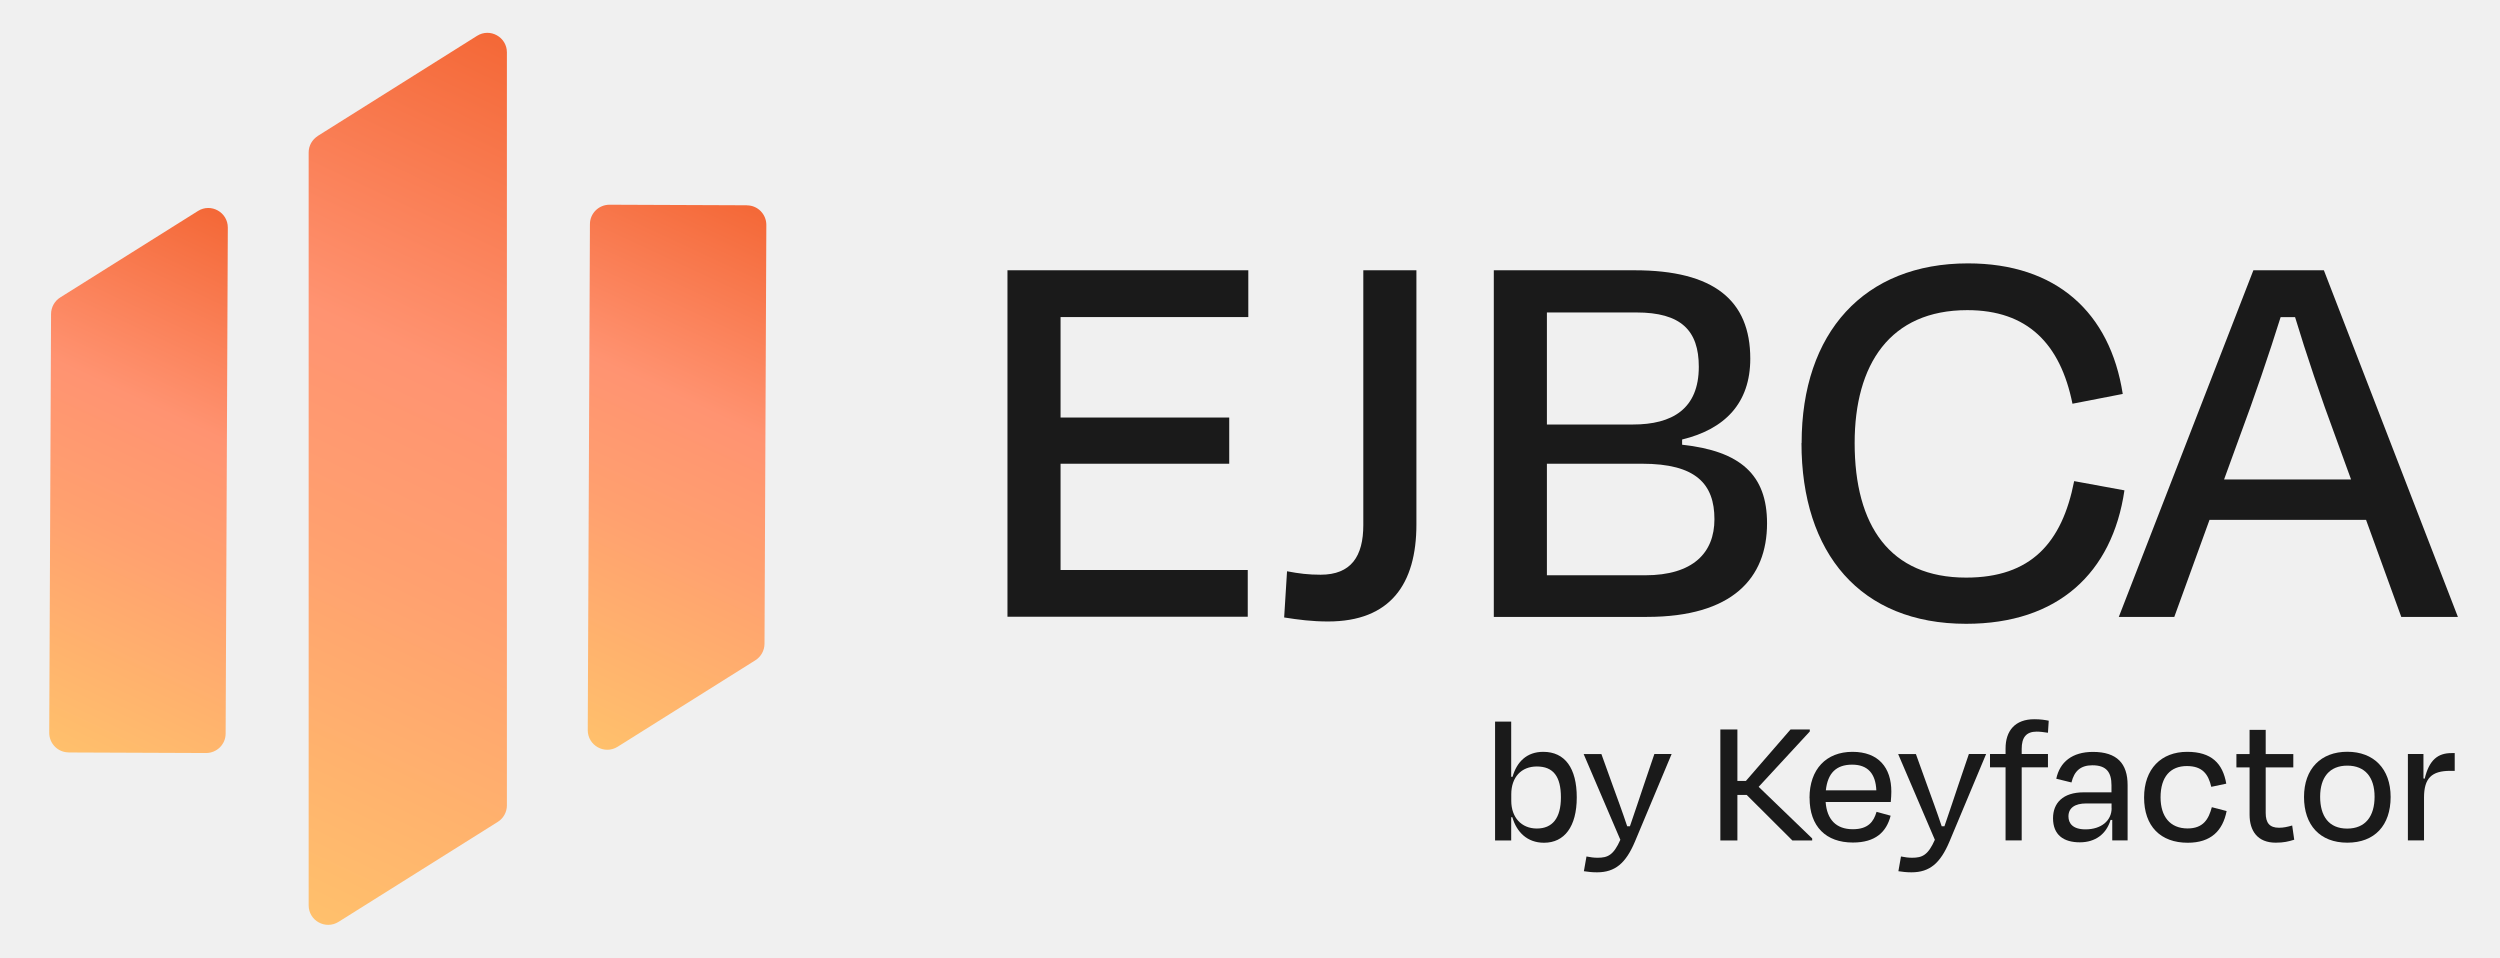
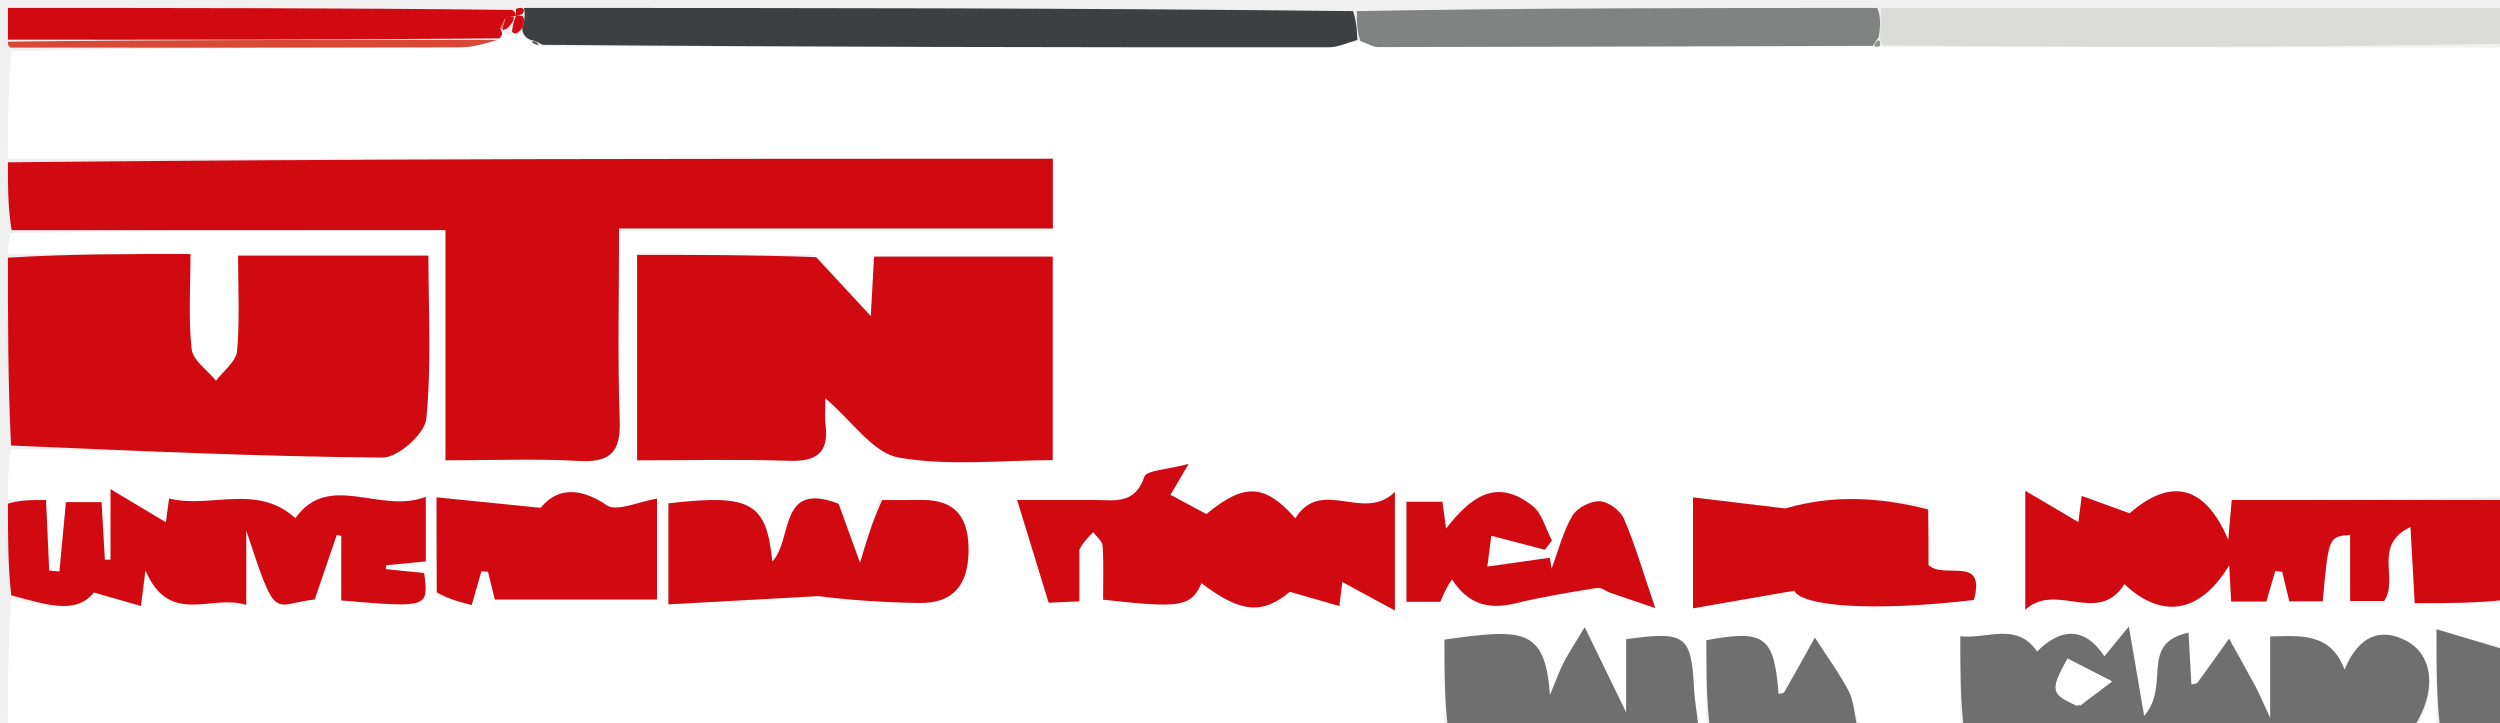
- <svg xmlns="http://www.w3.org/2000/svg" xmlns:xlink="http://www.w3.org/1999/xlink" id="a" width="355" height="136" viewBox="0 0 355 136">
-   <defs>
-     <linearGradient id="b" x1="63.98" y1="36.68" x2="30.64" y2="108.19" gradientTransform="translate(-24.96 -3.32) rotate(.25)" gradientUnits="userSpaceOnUse">
-       <stop offset="0" stop-color="#f46837" />
-       <stop offset=".37" stop-color="#ff9371" />
-       <stop offset=".6" stop-color="#ffa06f" />
-       <stop offset="1" stop-color="#ffc06c" />
-     </linearGradient>
-     <linearGradient id="c" x1="1117.45" y1="1430.06" x2="1150.5" y2="1358.36" gradientTransform="translate(1221.73 1465.8) rotate(-179.75)" xlink:href="#b" />
-     <linearGradient id="d" x1="109.53" y1="14.45" x2="56.82" y2="127.49" xlink:href="#b" />
-   </defs>
-   <path d="m9.76,106.85l19.5.08c1.53,0,2.78-1.23,2.78-2.76l.31-71.85c0-2.18-2.39-3.52-4.24-2.36l-19.56,12.28c-.8.5-1.29,1.39-1.3,2.33l-.26,59.49c0,1.53,1.23,2.78,2.76,2.78Z" fill="url(#b)" />
-   <path d="m106.05,29.15l-19.5-.08c-1.53,0-2.78,1.23-2.78,2.76l-.31,71.85c0,2.18,2.39,3.52,4.24,2.36l19.56-12.28c.8-.5,1.29-1.39,1.3-2.33l.26-59.49c0-1.53-1.23-2.78-2.76-2.78Z" fill="url(#c)" />
-   <path d="m45.13,19.31c-.81.51-1.3,1.39-1.3,2.34v106.91c0,2.18,2.4,3.5,4.25,2.34l22.6-14.19c.81-.51,1.3-1.39,1.3-2.35V7.44c0-2.18-2.4-3.51-4.24-2.35l-22.61,14.21Z" fill="url(#d)" />
-   <path d="m143.05,38.38h34.21v6.64h-26.66v14.27h23.95v6.56h-23.95v15.09h26.58v6.64h-34.12v-49.22Z" fill="#1a1a1a" />
-   <path d="m193.58,38.38h7.55v36.09c0,8.45-3.69,13.78-12.55,13.78-2.3,0-4.18-.25-6.23-.57l.41-6.56c1.72.33,3.04.49,4.76.49,4.35,0,6.07-2.62,6.07-7.05v-36.18Z" fill="#1a1a1a" />
-   <path d="m212.11,38.38h20.02c11.24,0,16.41,4.27,16.41,12.55,0,6.32-3.61,10.01-9.68,11.48v.74c8.29.9,12.06,4.27,12.06,11.16,0,7.79-4.92,13.29-17.06,13.29h-21.74v-49.22Zm7.55,5.99v15.91h12.22c5.58,0,9.35-2.21,9.35-8.2,0-5.17-2.54-7.71-8.86-7.71h-12.71Zm0,21.49v15.83h13.95c6.81,0,9.84-3.2,9.84-7.96,0-5-2.62-7.88-10.25-7.88h-13.54Z" fill="#1a1a1a" />
-   <path d="m255.83,62.91c0-15.67,8.86-25.51,23.62-25.51,12.55,0,20.18,6.97,21.98,18.54l-7.14,1.39c-1.72-8.53-6.4-13.29-14.93-13.29-10.99,0-16,7.71-16,18.87,0,11.73,5,19.11,15.83,19.11,9.19,0,13.62-4.92,15.34-13.7l7.14,1.31c-1.72,11.73-9.43,18.95-22.48,18.95-15.01,0-23.38-10.01-23.38-25.68Z" fill="#1a1a1a" />
-   <path d="m335.98,73.82h-22.23l-5,13.78h-7.88l19.11-49.22h10.01l19.03,49.22h-8.04l-5-13.78Zm-20.18-5.74h18.05l-2.21-6.07c-2.05-5.5-4.18-11.81-5.74-16.98h-2.05c-1.64,5.25-3.77,11.48-5.82,16.98l-2.21,6.07Z" fill="#1a1a1a" />
-   <path d="m214.6,110.31h.18c.6-2.1,2-3.55,4.36-3.55,3.08,0,4.76,2.31,4.76,6.47s-1.76,6.44-4.65,6.44c-2.39,0-3.89-1.52-4.5-3.63h-.16v3.31h-2.29v-16.88h2.29v7.83Zm7.05,2.92c0-2.97-1.08-4.39-3.42-4.39-2.21,0-3.63,1.53-3.63,3.94v.95c0,2.31,1.42,3.92,3.63,3.92s3.42-1.47,3.42-4.42Z" fill="#1a1a1a" />
-   <path d="m224.91,123.72l.37-2.1c.55.11,1.05.18,1.58.18,1.45,0,2.26-.37,3.23-2.55l-5.21-12.17h2.52l1.58,4.39c.58,1.6,1.45,3.94,2.08,5.86h.39c.66-1.97,1.45-4.23,1.97-5.84l1.5-4.42h2.45l-5.21,12.44c-1.29,3.05-2.79,4.36-5.39,4.36-.76,0-1.31-.08-1.87-.16Z" fill="#1a1a1a" />
-   <path d="m248.02,112.88h-1.31v6.47h-2.42v-15.77h2.42v7.31h1.21l6.34-7.31h2.73v.29l-7.26,7.86,7.6,7.33v.29h-2.81l-6.49-6.47Z" fill="#1a1a1a" />
-   <path d="m256.95,113.31c0-4.1,2.39-6.55,6.1-6.55s5.52,2.26,5.52,5.65c0,.37-.03.92-.08,1.47h-9.25c.18,2.5,1.5,3.87,3.86,3.87,2.21,0,2.97-1.1,3.37-2.47l2,.55c-.6,2.34-2.18,3.81-5.36,3.81-3.81,0-6.15-2.26-6.15-6.34Zm2.31-1.08h7.18c-.1-2.34-1.18-3.65-3.44-3.65s-3.47,1.21-3.73,3.65Z" fill="#1a1a1a" />
-   <path d="m269.57,123.72l.37-2.1c.55.11,1.05.18,1.58.18,1.45,0,2.26-.37,3.23-2.55l-5.21-12.17h2.52l1.58,4.39c.58,1.6,1.45,3.94,2.08,5.86h.39c.66-1.97,1.45-4.23,1.97-5.84l1.5-4.42h2.45l-5.21,12.44c-1.29,3.05-2.79,4.36-5.39,4.36-.76,0-1.31-.08-1.87-.16Z" fill="#1a1a1a" />
-   <path d="m287.08,107.07h3.73v1.89h-3.73v10.38h-2.29v-10.38h-2.21v-1.89h2.21v-.79c0-2.5,1.34-4.15,4.08-4.15.92,0,1.55.11,2.05.21l-.11,1.71c-.58-.08-1.08-.16-1.6-.16-1.5,0-2.13.84-2.13,2.45v.74Z" fill="#1a1a1a" />
-   <path d="m299.94,116.43h-.24c-.6,2.02-2.18,3.18-4.36,3.18-2.31,0-3.81-1.05-3.81-3.42,0-2.13,1.37-3.68,4.36-3.68h3.94v-1c0-1.84-.71-2.84-2.71-2.84-1.66,0-2.58.81-2.97,2.44l-2.16-.53c.5-2.37,2.26-3.81,5.21-3.81,3.42,0,4.92,1.66,4.92,4.71v7.86h-2.18v-2.92Zm-.1-1.66v-.68h-3.6c-1.6,0-2.52.63-2.52,1.84,0,.97.6,1.84,2.42,1.84,2.26,0,3.71-1.26,3.71-3Z" fill="#1a1a1a" />
-   <path d="m310.53,108.78c-2.31,0-3.73,1.5-3.73,4.44,0,2.71,1.34,4.42,3.84,4.42,2.26,0,3-1.37,3.44-3.02l2.1.55c-.55,2.81-2.24,4.5-5.52,4.5-3.86,0-6.2-2.34-6.2-6.42s2.44-6.49,6.12-6.49c3.44,0,5.05,1.63,5.55,4.52l-2.13.45c-.42-1.81-1.26-2.95-3.47-2.95Z" fill="#1a1a1a" />
-   <path d="m319.44,108.97h-1.87v-1.89h1.87v-3.44h2.29v3.44h3.92v1.89h-3.92v6.47c0,1.39.53,2.1,1.89,2.1.66,0,1.21-.13,1.87-.32l.29,2.02c-.84.26-1.5.42-2.63.42-2.58,0-3.71-1.68-3.71-3.97v-6.73Z" fill="#1a1a1a" />
-   <path d="m327.17,113.17c0-4.02,2.42-6.42,6.15-6.42s6.15,2.39,6.15,6.42-2.26,6.49-6.15,6.49-6.15-2.5-6.15-6.49Zm2.29-.03c0,2.76,1.24,4.52,3.84,4.52s3.89-1.76,3.89-4.52-1.34-4.42-3.87-4.42-3.86,1.66-3.86,4.42Z" fill="#1a1a1a" />
-   <path d="m341.92,119.35v-12.28h2.21v3.47l.18.03c.63-2.68,1.89-3.63,3.79-3.63h.47v2.52h-.63c-2.66,0-3.73,1.05-3.73,3.81v6.07h-2.29Z" fill="#1a1a1a" />
+ <svg xmlns="http://www.w3.org/2000/svg" version="1.1" id="Layer_1" x="0px" y="0px" width="100%" viewBox="0 0 315 91" enable-background="new 0 0 315 91" xml:space="preserve">
+   <path fill="#FFFFFF" opacity="1" stroke="none" d=" M307,92   C306.25,92 305.5,92 304.501,91.639   C307.065,87.193 306.683,82.43 303.008,80.646   C299.221,78.808 296.825,80.958 295.412,84.373   C293.723,79.798 290.081,80.071 286.043,80.198   C286.043,83.455 286.043,86.367 286.043,90.463   C285.089,88.41 284.677,87.404 284.167,86.451   C283.093,84.442 281.967,82.46 280.863,80.468   C279.547,82.315 278.241,84.171 276.897,85.998   C276.769,86.172 276.402,86.168 276.115,86.256   C276,84.177 275.886,82.128 275.752,79.713   C269.481,81.079 273.563,86.273 270.163,90.209   C269.468,86.154 268.954,83.157 268.232,78.945   C266.889,80.582 266.147,81.487 265.153,82.699   C262.566,78.788 259.495,79.243 256.678,82.094   C254.056,78.317 250.483,80.555 247,80.172   C247,84.404 247,88.202 247,92   C242.975,92 238.951,92 234.462,91.607   C233.647,89.798 233.554,88.246 232.891,86.997   C231.66,84.683 230.096,82.547 228.671,80.337   C227.393,82.637 226.123,84.942 224.815,87.225   C224.728,87.377 224.346,87.36 224.101,87.421   C223.524,80.184 222.388,79.301 215,80.664   C215,84.4 215,88.2 215,92   C215,92 214.5,92 214.25,91.596   C213.812,89.737 213.527,88.288 213.452,86.828   C213.102,80.052 212.417,79.49 204.895,80.54   C204.895,83.362 204.895,86.292 204.895,89.763   C203.08,86.031 201.604,82.996 199.673,79.025   C198.307,81.305 197.597,82.365 197.02,83.492   C196.488,84.531 196.1,85.643 195.292,87.574   C194.69,79.009 191.791,79.234 182,80.59   C182,84.371 182,88.185 182,92   C121.667,92 61.333,92 1,92   C1,86.584 1,81.262 1.417,75.479   C5.669,76.122 9.545,77.536 11.83,74.655   C14.099,75.307 15.853,75.811 17.756,76.358   C17.986,74.546 18.114,73.542 18.325,71.877   C21.392,78.987 26.654,74.778 31.028,76.226   C31.028,72.746 31.028,70.11 31.028,66.847   C34.916,78.628 34.258,76.141 39.653,75.532   C40.601,72.757 41.518,70.075 42.434,67.393   C42.623,67.435 42.811,67.476 43,67.518   C43,68.816 43,70.115 43,71.414   C43,72.847 43,74.281 43,75.658   C54.005,76.59 54.005,76.59 53.444,72.201   C51.84,72.036 50.235,71.875 48.631,71.714   C48.641,71.549 48.652,71.385 48.663,71.22   C50.409,71.05 52.156,70.881 53.651,70.736   C53.651,68.013 53.651,65.597 53.651,62.594   C47.979,64.859 41.415,59.325 37.219,65.297   C32.367,60.858 26.522,64.117 21.306,62.81   C21.098,64.338 20.951,65.427 20.899,65.807   C19.069,64.712 17.046,63.502 13.927,61.635   C13.927,65.727 13.927,68.121 13.927,70.514   C13.689,70.516 13.452,70.518 13.214,70.52   C13.076,68.105 12.937,65.69 12.798,63.266   C11.086,63.266 9.689,63.266 8.309,63.266   C8.018,66.355 7.752,69.183 7.486,72.011   C7.056,71.97 6.627,71.928 6.198,71.887   C6.066,68.967 5.934,66.046 5.797,63   C3.982,63 2.491,63 1,63   C1,60.958 1,58.917 1.393,56.572   C17.263,56.808 32.739,57.529 48.219,57.654   C50.126,57.669 53.533,54.644 53.714,52.782   C54.38,45.94 53.978,38.994 53.978,32.206   C45.649,32.206 38.041,32.206 29.999,32.206   C29.999,36.348 30.227,40.318 29.872,44.235   C29.753,45.549 28.148,46.728 27.222,47.969   C26.148,46.652 24.305,45.419 24.148,44.001   C23.719,40.118 24,36.157 24,32   C15.933,32 8.467,32 1,32   C1,31.25 1,30.5 1.469,29.375   C19.857,29 37.776,29 56.13,29   C56.13,38.934 56.13,48.334 56.13,58   C62.034,58 67.515,57.772 72.966,58.076   C76.958,58.298 78.22,56.931 78.081,52.958   C77.806,45.047 78,37.12 78,28.792   C96.696,28.792 114.758,28.792 132.659,28.792   C132.659,25.628 132.659,22.897 132.659,20   C88.545,20 44.773,20 1,20   C1,15.643 1,11.286 1.469,6.465   C20.643,6 39.349,6.024 58.055,5.96   C59.748,5.954 61.439,5.379 63.394,4.859   C63.45,4.308 63.242,3.967 63.079,3.62   C63.123,3.614 63.193,3.675 63.208,3.741   C63.224,3.808 63.326,3.899 63.919,4.318   C64.907,4.457 65.302,4.176 65.609,4.169   C65.987,4.651 66.452,4.859 67.006,5.316   C67.4,5.633 67.705,5.703 68.475,5.832   C101.766,5.927 134.592,5.973 167.419,5.957   C168.62,5.957 169.822,5.356 171.417,5.181   C172.416,5.536 173.021,5.932 173.625,5.932   C194.416,5.903 215.206,5.837 236.211,5.851   C236.426,5.926 236.879,5.9 237.355,5.929   C263.887,5.972 289.943,5.986 316,6   C316,24.688 316,43.375 315.531,62.531   C303.762,63 292.461,63 281.202,63   C281.045,64.77 280.926,66.115 280.758,68.019   C277.76,60.903 273.351,60.282 268.332,64.676   C266.013,63.834 264.308,63.216 262.301,62.487   C262.054,64.404 261.916,65.474 261.875,65.788   C260.015,64.69 257.997,63.498 255.189,61.841   C255.189,67.481 255.189,71.589 255.189,76.824   C259.122,73.248 264.347,78.867 267.683,73.591   C271.73,77.481 276.756,78.032 280.882,71.219   C280.971,72.896 281.044,74.282 281.124,75.795   C282.804,75.795 284.233,75.795 285.555,75.795   C285.975,74.364 286.332,73.15 286.688,71.936   C286.98,71.981 287.272,72.026 287.564,72.071   C287.879,73.384 288.194,74.697 288.451,75.772   C290.124,75.772 291.406,75.772 292.663,75.772   C293.399,67.623 293.399,67.623 296.116,67.39   C296.116,70.186 296.116,72.952 296.116,75.736   C297.912,75.736 299.308,75.736 300.391,75.736   C302.309,72.924 298.875,68.717 303.718,66.398   C303.918,69.991 304.079,72.888 304.253,76   C308.39,76 312.195,76 316,76   C316,77.714 316,79.429 315.635,81.448   C312.76,81.003 310.25,80.253 307,79.282   C307,84.212 307,88.106 307,92  M102.549,32.111   C95.13,32.111 87.711,32.111 80.277,32.111   C80.277,40.938 80.277,49.322 80.277,58   C86.84,58 93.135,57.85 99.418,58.06   C102.842,58.174 104.453,57.093 104.019,53.537   C103.894,52.514 104,51.464 104,50.187   C107.381,53.061 109.999,57.08 113.225,57.647   C119.598,58.767 126.308,57.977 132.642,57.977   C132.642,48.898 132.642,40.51 132.642,32.33   C124.888,32.33 117.495,32.33 110.134,32.33   C110.004,34.665 109.893,36.667 109.718,39.828   C106.958,36.84 105.044,34.768 102.549,32.111  M136.007,68.775   C136.586,68.199 137.166,67.622 137.745,67.046   C138.161,67.621 138.898,68.176 138.936,68.774   C139.077,71.048 138.993,73.335 138.993,75.558   C148.837,76.665 150.043,76.45 151.394,73.48   C156.445,77.351 159.16,77.362 162.52,74.566   C165.143,75.32 166.87,75.817 168.759,76.36   C168.979,74.544 169.101,73.537 169.127,73.329   C171.126,74.412 173.129,75.498 175.756,76.922   C175.756,71.345 175.756,67.241 175.756,61.984   C171.769,65.892 166.512,60.045 163.211,65.308   C159.325,60.876 156.693,60.891 152.005,64.776   C150.183,63.797 148.825,63.067 147.481,62.345   C147.983,61.49 148.531,60.555 149.766,58.45   C147.084,59.181 144.468,59.24 144.184,60.083   C142.982,63.653 140.329,62.993 137.79,62.998   C134.652,63.005 131.514,63 128.159,63   C129.5,67.37 130.732,71.387 132.131,75.946   C132.946,75.908 134.451,75.839 136.001,75.769   C136.001,73.356 136.001,71.525 136.007,68.775  M110.692,63.009   C109.878,65.775 109.064,68.541 108.366,70.912   C107.529,68.608 106.512,65.808 105.662,63.469   C98.008,60.541 99.951,67.991 97.315,70.741   C96.558,63.285 94.61,62.222 84.219,63.422   C84.219,67.467 84.219,71.537 84.219,76.15   C90.69,75.794 96.905,75.453 103.119,75.112   C107.27,75.638 111.544,75.91 115.821,75.974   C120.105,76.039 121.965,73.702 122.034,69.499   C122.101,65.347 120.531,62.941 116.107,62.997   C114.609,63.016 113.111,63.001 110.692,63.009  M242.904,63.721   C236.947,62.672 231.054,62.278 224.94,64.064   C221.568,63.66 217.472,63.169 213.314,62.67   C213.314,67.681 213.314,71.755 213.314,76.649   C217.783,75.871 221.807,75.17 226.088,74.425   C226.927,76.323 235.532,77.139 248.71,75.6   C250.279,69.847 244.98,73.088 242.989,71.189   C242.989,69.266 242.989,66.963 242.904,63.721  M55.058,75.097   C56.506,75.476 57.953,75.855 59.433,76.242   C59.939,74.478 60.296,73.233 60.654,71.988   C60.931,72.003 61.208,72.017 61.486,72.032   C61.805,73.327 62.124,74.621 62.35,75.54   C69.354,75.54 76.05,75.54 82.781,75.54   C82.781,71.349 82.781,67.253 82.781,62.823   C80.447,63.197 77.71,64.523 76.464,63.671   C72.619,61.037 69.835,61.817 68.131,63.988   C63.284,63.499 59.408,63.108 55.006,62.664   C55.006,66.966 55.006,70.572 55.058,75.097  M183.044,73.379   C185.037,76.234 187.686,76.822 190.984,76.01   C194.357,75.18 197.804,74.637 201.236,74.074   C201.752,73.989 202.355,74.503 202.93,74.703   C204.502,75.249 206.08,75.775 208.563,76.616   C206.984,71.988 206.008,68.586 204.617,65.364   C204.171,64.332 202.648,63.2 201.576,63.157   C200.414,63.11 198.7,63.988 198.12,64.984   C196.932,67.026 196.34,69.416 195.503,71.663   C195.427,71.201 195.352,70.738 195.277,70.275   C192.978,70.6 190.678,70.925 187.404,71.388   C187.571,70.09 187.772,68.523 187.903,67.506   C190.836,68.271 192.745,68.769 194.654,69.267   C194.95,68.88 195.246,68.493 195.541,68.105   C194.757,66.635 194.323,64.73 193.128,63.77   C188.477,60.033 185.173,62.805 182.201,66.599   C182.043,65.419 181.897,64.336 181.747,63.219   C180.173,63.219 178.754,63.219 177.214,63.219   C177.214,67.531 177.214,71.623 177.214,75.829   C178.871,75.829 180.314,75.829 181.474,75.829   C182.016,74.601 182.45,73.619 183.044,73.379  z" />
+   <path fill="#D10A11" opacity="1" stroke="none" d=" M1,20.45   C44.773,20 88.545,20 132.659,20   C132.659,22.897 132.659,25.628 132.659,28.792   C114.758,28.792 96.696,28.792 78,28.792   C78,37.12 77.806,45.047 78.081,52.958   C78.22,56.931 76.958,58.298 72.966,58.076   C67.515,57.772 62.034,58 56.13,58   C56.13,48.334 56.13,38.934 56.13,29   C37.776,29 19.857,29 1.469,29   C1,26.3 1,23.6 1,20.45  z" />
+   <path fill="#D10A11" opacity="1" stroke="none" d=" M1,32.469   C8.467,32 15.933,32 24,32   C24,36.157 23.719,40.118 24.148,44.001   C24.305,45.419 26.148,46.652 27.222,47.969   C28.148,46.728 29.753,45.549 29.872,44.235   C30.227,40.318 29.999,36.348 29.999,32.206   C38.041,32.206 45.649,32.206 53.978,32.206   C53.978,38.994 54.38,45.94 53.714,52.782   C53.533,54.644 50.126,57.669 48.219,57.654   C32.739,57.529 17.263,56.808 1.393,56.134   C1,48.312 1,40.625 1,32.469  z" />
+   <path fill="#D10A11" opacity="1" stroke="none" d=" M316,75.537   C312.195,76 308.39,76 304.253,76   C304.079,72.888 303.918,69.991 303.718,66.398   C298.875,68.717 302.309,72.924 300.391,75.736   C299.308,75.736 297.912,75.736 296.116,75.736   C296.116,72.952 296.116,70.186 296.116,67.39   C293.399,67.623 293.399,67.623 292.663,75.772   C291.406,75.772 290.124,75.772 288.451,75.772   C288.194,74.697 287.879,73.384 287.564,72.071   C287.272,72.026 286.98,71.981 286.688,71.936   C286.332,73.15 285.975,74.364 285.555,75.795   C284.233,75.795 282.804,75.795 281.124,75.795   C281.044,74.282 280.971,72.896 280.882,71.219   C276.756,78.032 271.73,77.481 267.683,73.591   C264.347,78.867 259.122,73.248 255.189,76.824   C255.189,71.589 255.189,67.481 255.189,61.841   C257.997,63.498 260.015,64.69 261.875,65.788   C261.916,65.474 262.054,64.404 262.301,62.487   C264.308,63.216 266.013,63.834 268.332,64.676   C273.351,60.282 277.76,60.903 280.758,68.019   C280.926,66.115 281.045,64.77 281.202,63   C292.461,63 303.762,63 315.531,63   C316,67.025 316,71.049 316,75.537  z" />
+   <path fill="#D10A11" opacity="1" stroke="none" d=" M1,63.461   C2.491,63 3.982,63 5.797,63   C5.934,66.046 6.066,68.967 6.198,71.887   C6.627,71.928 7.056,71.97 7.486,72.011   C7.752,69.183 8.018,66.355 8.309,63.266   C9.689,63.266 11.086,63.266 12.798,63.266   C12.937,65.69 13.076,68.105 13.214,70.52   C13.452,70.518 13.689,70.516 13.927,70.514   C13.927,68.121 13.927,65.727 13.927,61.635   C17.046,63.502 19.069,64.712 20.899,65.807   C20.951,65.427 21.098,64.338 21.306,62.81   C26.522,64.117 32.367,60.858 37.219,65.297   C41.415,59.325 47.979,64.859 53.651,62.594   C53.651,65.597 53.651,68.013 53.651,70.736   C52.156,70.881 50.409,71.05 48.663,71.22   C48.652,71.385 48.641,71.549 48.631,71.714   C50.235,71.875 51.84,72.036 53.444,72.201   C54.005,76.59 54.005,76.59 43,75.658   C43,74.281 43,72.847 43,71.414   C43,70.115 43,68.816 43,67.518   C42.811,67.476 42.623,67.435 42.434,67.393   C41.518,70.075 40.601,72.757 39.653,75.532   C34.258,76.141 34.916,78.628 31.028,66.847   C31.028,70.11 31.028,72.746 31.028,76.226   C26.654,74.778 21.392,78.987 18.325,71.877   C18.114,73.542 17.986,74.546 17.756,76.358   C15.853,75.811 14.099,75.307 11.83,74.655   C9.545,77.536 5.669,76.122 1.417,75.009   C1,71.307 1,67.614 1,63.461  z" />
+   <path fill="#706F6F" opacity="1" stroke="none" d=" M247.469,92   C247,88.202 247,84.404 247,80.172   C250.483,80.555 254.056,78.317 256.678,82.094   C259.495,79.243 262.566,78.788 265.153,82.699   C266.147,81.487 266.889,80.582 268.232,78.945   C268.954,83.157 269.468,86.154 270.163,90.209   C273.563,86.273 269.481,81.079 275.752,79.713   C275.886,82.128 276,84.177 276.115,86.256   C276.402,86.168 276.769,86.172 276.897,85.998   C278.241,84.171 279.547,82.315 280.863,80.468   C281.967,82.46 283.093,84.442 284.167,86.451   C284.677,87.404 285.089,88.41 286.043,90.463   C286.043,86.367 286.043,83.455 286.043,80.198   C290.081,80.071 293.723,79.798 295.412,84.373   C296.825,80.958 299.221,78.808 303.008,80.646   C306.683,82.43 307.065,87.193 304.126,91.639   C285.312,92 266.625,92 247.469,92  M262.11,88.917   C263.402,87.928 264.695,86.94 266.113,85.856   C264.072,84.81 262.285,83.893 260.513,82.985   C258.298,87.036 258.362,87.432 262.11,88.917  z" />
+   <path fill="#3C4040" opacity="1" stroke="none" d=" M171.023,5.036   C169.822,5.356 168.62,5.957 167.419,5.957   C134.592,5.973 101.766,5.927 68.345,5.643   C67.521,5.164 67.243,5.054 66.918,5.067   C66.452,4.859 65.987,4.651 65.793,3.711   C66.076,2.652 66.087,2.325 66.121,1.745   C66.096,1.327 66.048,1.163 66,1   C100.688,1 135.375,1 170.488,1.402   C170.95,2.882 170.987,3.959 171.023,5.036  z" />
+   <path fill="#DBDBDA" opacity="1" stroke="none" d=" M316,5.5   C289.943,5.986 263.887,5.972 237.374,5.699   C236.919,5.441 236.838,4.986 236.891,4.591   C236.963,3.13 236.982,2.065 237,1   C263.333,1 289.667,1 316,1   C316,2.349 316,3.675 316,5.5  z" />
+   <path fill="#706F6F" opacity="1" stroke="none" d=" M182.469,92   C182,88.185 182,84.371 182,80.59   C191.791,79.234 194.69,79.009 195.292,87.574   C196.1,85.643 196.488,84.531 197.02,83.492   C197.597,82.365 198.307,81.305 199.673,79.025   C201.604,82.996 203.08,86.031 204.895,89.763   C204.895,86.292 204.895,83.362 204.895,80.54   C212.417,79.49 213.102,80.052 213.452,86.828   C213.527,88.288 213.812,89.737 214,91.596   C203.646,92 193.292,92 182.469,92  z" />
+   <path fill="#818382" opacity="1" stroke="none" d=" M236.531,1   C236.982,2.065 236.963,3.13 236.719,4.685   C236.27,5.327 236.104,5.528 235.997,5.776   C215.206,5.837 194.416,5.903 173.625,5.932   C173.021,5.932 172.416,5.536 171.417,5.181   C170.987,3.959 170.95,2.882 170.957,1.402   C192.688,1 214.375,1 236.531,1  z" />
+   <path fill="#D10A11" opacity="1" stroke="none" d=" M63.034,3.626   C63.242,3.967 63.45,4.308 62.917,4.837   C41.785,5.016 21.392,5.008 1,5   C1,3.675 1,2.351 1,1   C22.021,1 43.042,1 64.531,1.25   C65,1.5 65,2 65,2   C65,2 65,2 64.682,2.047   C64.153,2.135 63.943,2.176 63.578,2.428   C63.294,2.968 63.164,3.297 63.034,3.626  z" />
+   <path fill="#706F6F" opacity="1" stroke="none" d=" M215.468,92   C215,88.2 215,84.4 215,80.664   C222.388,79.301 223.524,80.184 224.101,87.421   C224.346,87.36 224.728,87.377 224.815,87.225   C226.123,84.942 227.393,82.637 228.671,80.337   C230.096,82.547 231.66,84.683 232.891,86.997   C233.554,88.246 233.647,89.798 233.999,91.607   C227.979,92 221.958,92 215.468,92  z" />
+   <path fill="#706F6F" opacity="1" stroke="none" d=" M307.491,92   C307,88.106 307,84.212 307,79.282   C310.25,80.253 312.76,81.003 315.635,81.876   C316,85.246 316,88.493 316,92   C313.33,92 310.656,92 307.491,92  z" />
+   <path fill="#D74836" opacity="1" stroke="none" d=" M1,5.25   C21.392,5.008 41.785,5.016 62.654,5.046   C61.439,5.379 59.748,5.954 58.055,5.96   C39.349,6.024 20.643,6 1.469,6   C1,6 1,5.5 1,5.25  z" />
+   <path fill="#D20A11" opacity="1" stroke="none" d=" M65,2   C65,2 65,1.5 65,1.25   C65,1 65.5,1 65.75,1   C66.048,1.163 66.096,1.327 65.846,1.745   C65.366,2 65.183,2 65,2  z" />
+   <path fill="#D10A11" opacity="1" stroke="none" d=" M102.84,32.404   C105.044,34.768 106.958,36.84 109.718,39.828   C109.893,36.667 110.004,34.665 110.134,32.33   C117.495,32.33 124.888,32.33 132.642,32.33   C132.642,40.51 132.642,48.898 132.642,57.977   C126.308,57.977 119.598,58.767 113.225,57.647   C109.999,57.08 107.381,53.061 104,50.187   C104,51.464 103.894,52.514 104.019,53.537   C104.453,57.093 102.842,58.174 99.418,58.06   C93.135,57.85 86.84,58 80.277,58   C80.277,49.322 80.277,40.938 80.277,32.111   C87.711,32.111 95.13,32.111 102.84,32.404  z" />
+   <path fill="#D10A11" opacity="1" stroke="none" d=" M136.004,69.235   C136.001,71.525 136.001,73.356 136.001,75.769   C134.451,75.839 132.946,75.908 132.131,75.946   C130.732,71.387 129.5,67.37 128.159,63   C131.514,63 134.652,63.005 137.79,62.998   C140.329,62.993 142.982,63.653 144.184,60.083   C144.468,59.24 147.084,59.181 149.766,58.45   C148.531,60.555 147.983,61.49 147.481,62.345   C148.825,63.067 150.183,63.797 152.005,64.776   C156.693,60.891 159.325,60.876 163.211,65.307   C166.512,60.045 171.769,65.892 175.756,61.984   C175.756,67.241 175.756,71.345 175.756,76.922   C173.129,75.498 171.126,74.412 169.127,73.329   C169.101,73.537 168.979,74.544 168.759,76.36   C166.87,75.817 165.143,75.32 162.52,74.566   C159.16,77.362 156.445,77.351 151.394,73.48   C150.043,76.45 148.837,76.665 138.993,75.558   C138.993,73.335 139.077,71.048 138.936,68.774   C138.898,68.176 138.161,67.621 137.745,67.046   C137.166,67.622 136.586,68.199 136.004,69.235  z" />
+   <path fill="#D10A11" opacity="1" stroke="none" d=" M111.153,63.005   C113.111,63.001 114.609,63.016 116.107,62.997   C120.531,62.941 122.101,65.347 122.034,69.499   C121.965,73.702 120.105,76.039 115.821,75.974   C111.544,75.91 107.27,75.638 103.119,75.112   C96.905,75.453 90.69,75.794 84.219,76.15   C84.219,71.537 84.219,67.467 84.219,63.422   C94.61,62.222 96.558,63.285 97.315,70.741   C99.951,67.991 98.008,60.541 105.662,63.469   C106.512,65.808 107.529,68.608 108.366,70.912   C109.064,68.541 109.878,65.775 111.153,63.005  z" />
+   <path fill="#D10A11" opacity="1" stroke="none" d=" M242.947,64.191   C242.989,66.963 242.989,69.266 242.989,71.189   C244.98,73.088 250.279,69.847 248.71,75.6   C235.532,77.139 226.927,76.323 226.088,74.425   C221.807,75.17 217.783,75.871 213.314,76.649   C213.314,71.755 213.314,67.681 213.314,62.67   C217.472,63.169 221.568,63.66 224.94,64.064   C231.054,62.278 236.947,62.672 242.947,64.191  z" />
+   <path fill="#D10A11" opacity="1" stroke="none" d=" M55.032,74.638   C55.006,70.572 55.006,66.966 55.006,62.664   C59.408,63.108 63.284,63.499 68.131,63.988   C69.835,61.817 72.619,61.037 76.464,63.671   C77.71,64.523 80.447,63.197 82.781,62.823   C82.781,67.253 82.781,71.349 82.781,75.54   C76.05,75.54 69.354,75.54 62.35,75.54   C62.124,74.621 61.805,73.327 61.486,72.032   C61.208,72.017 60.931,72.003 60.654,71.988   C60.296,73.233 59.939,74.478 59.433,76.242   C57.953,75.855 56.506,75.476 55.032,74.638  z" />
+   <path fill="#D10A11" opacity="1" stroke="none" d=" M182.964,73.008   C182.45,73.619 182.016,74.601 181.474,75.829   C180.314,75.829 178.871,75.829 177.214,75.829   C177.214,71.623 177.214,67.531 177.214,63.219   C178.754,63.219 180.173,63.219 181.747,63.219   C181.897,64.336 182.043,65.419 182.201,66.599   C185.173,62.805 188.477,60.033 193.128,63.77   C194.323,64.73 194.757,66.635 195.541,68.105   C195.246,68.493 194.95,68.88 194.654,69.267   C192.745,68.769 190.836,68.271 187.903,67.506   C187.772,68.523 187.571,70.09 187.404,71.388   C190.678,70.925 192.978,70.6 195.277,70.275   C195.352,70.738 195.427,71.201 195.503,71.663   C196.34,69.416 196.932,67.026 198.12,64.984   C198.7,63.988 200.414,63.11 201.576,63.157   C202.648,63.2 204.171,64.332 204.617,65.364   C206.008,68.586 206.984,71.988 208.563,76.616   C206.08,75.775 204.502,75.249 202.93,74.703   C202.355,74.503 201.752,73.989 201.236,74.074   C197.804,74.637 194.357,75.18 190.984,76.01   C187.686,76.822 185.037,76.234 182.964,73.008  z" />
+   <path fill="#949595" opacity="1" stroke="none" d=" M236.211,5.851   C236.104,5.528 236.27,5.327 236.666,5.081   C236.838,4.986 236.919,5.441 236.899,5.67   C236.879,5.9 236.426,5.926 236.211,5.851  z" />
+   <path fill="#5B5D5D" opacity="1" stroke="none" d=" M67.006,5.316   C67.243,5.054 67.521,5.164 67.88,5.584   C67.705,5.703 67.4,5.633 67.006,5.316  z" />
+   <path fill="#D30A11" opacity="1" stroke="none" d=" M65,2   C65.183,2 65.366,2 65.823,1.999   C66.087,2.325 66.076,2.652 65.881,3.437   C65.302,4.176 64.907,4.457 64.507,3.982   C64.668,2.818 64.834,2.409 65,2   C65,2 65,2 65,2  z" />
+   <path fill="#D20A11" opacity="1" stroke="none" d=" M64.682,2.047   C64.834,2.409 64.668,2.818 63.914,3.563   C63.326,3.899 63.224,3.808 63.352,3.379   C63.564,2.706 63.648,2.462 63.732,2.217   C63.943,2.176 64.153,2.135 64.682,2.047  z" />
+   <path fill="#D94835" opacity="1" stroke="none" d=" M63.578,2.428   C63.648,2.462 63.564,2.706 63.336,3.313   C63.193,3.675 63.123,3.614 63.079,3.62   C63.164,3.297 63.294,2.968 63.578,2.428  z" />
+   <path fill="#FFFFFF" opacity="1" stroke="none" d=" M261.705,88.95   C258.362,87.432 258.298,87.036 260.513,82.985   C262.285,83.893 264.072,84.81 266.113,85.856   C264.695,86.94 263.402,87.928 261.705,88.95  z" />
</svg>
